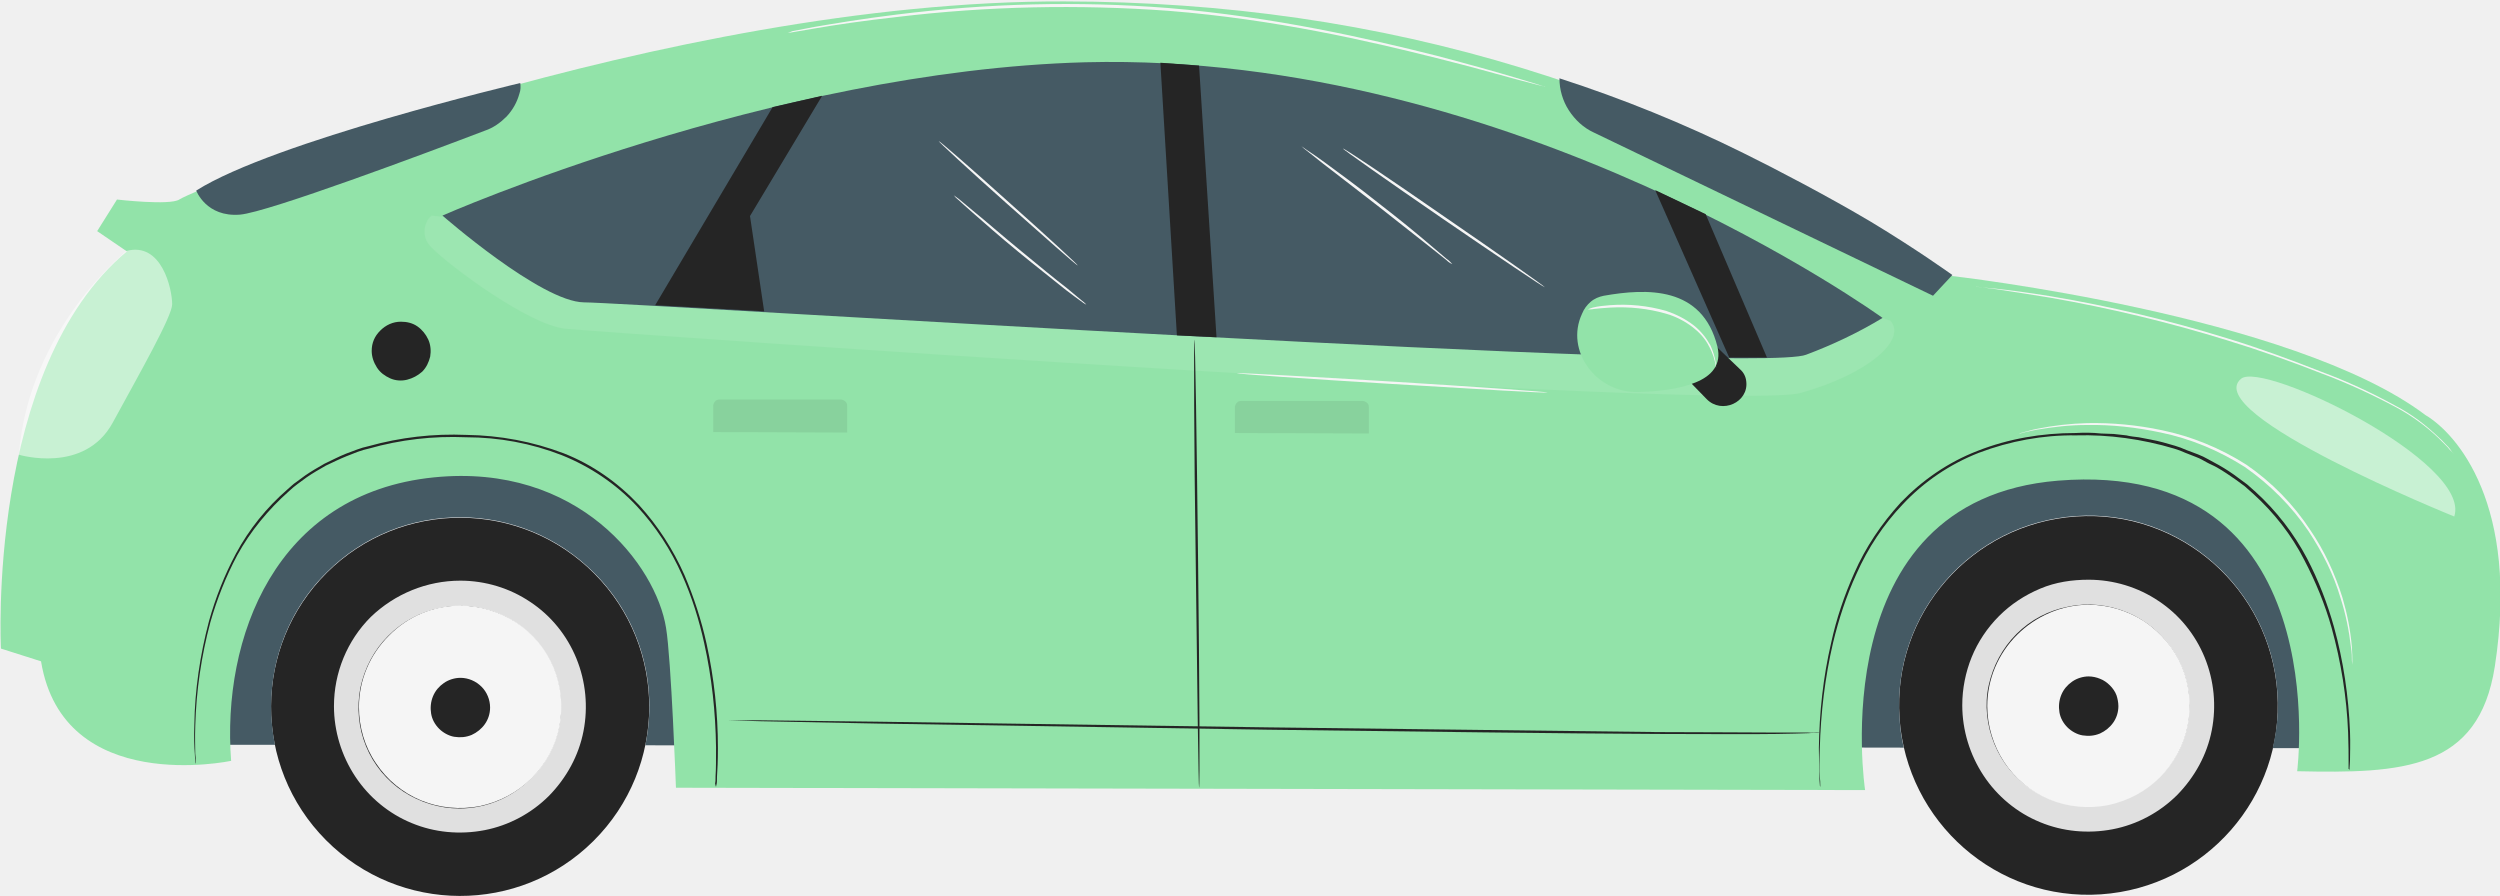
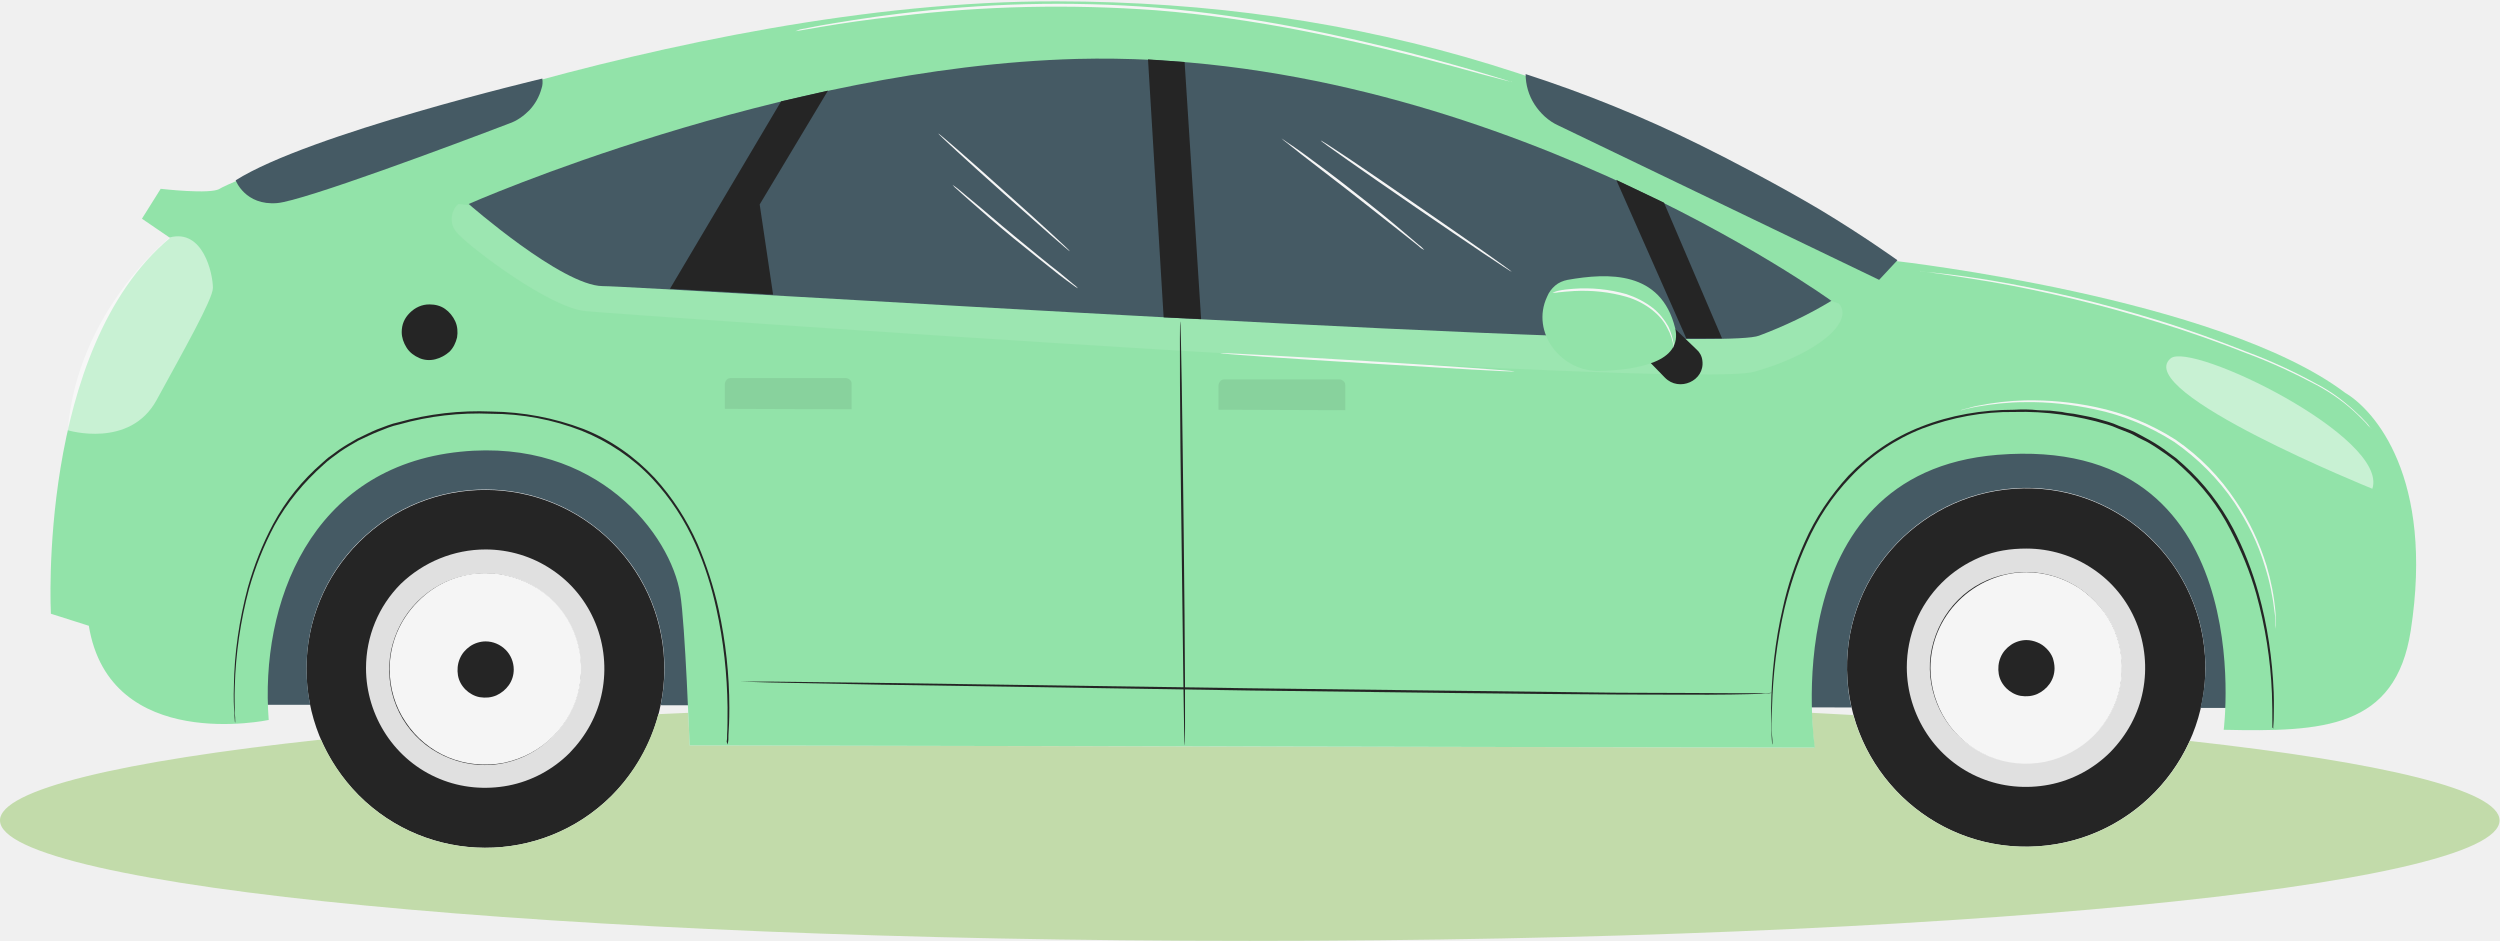
- <svg xmlns="http://www.w3.org/2000/svg" version="1.1" id="Capa_1" x="0px" y="0px" viewBox="0 0 530 189.9" style="enable-background:new 0 0 530 189.9;" xml:space="preserve">
+ <svg xmlns="http://www.w3.org/2000/svg" version="1.1" id="Capa_1" x="0px" y="0px" viewBox="0 0 560.1 210.7" style="enable-background:new 0 0 560.1 210.7;" xml:space="preserve">
  <style type="text/css">
	.st0{fill:#252525;}
	.st1{fill:#E0E0E0;}
	.st2{fill:#F5F5F5;}
- 	.st3{fill:#455A64;}
- 	.st4{fill:#92E3A9;}
- 	.st5{opacity:0.3;}
- 	.st6{opacity:0.3;fill:#FFFFFF;enable-background:new    ;}
- 	.st7{opacity:0.7;}
- 	.st8{opacity:0.7;fill:#FFFFFF;enable-background:new    ;}
- 	.st9{opacity:0.3;fill:#252525;enable-background:new    ;}
+ 	.st3{fill:#C2DBAA;}
+ 	.st4{fill:#455A64;}
+ 	.st5{fill:#92E3A9;}
+ 	.st6{opacity:0.3;}
+ 	.st7{opacity:0.3;fill:#FFFFFF;enable-background:new    ;}
+ 	.st8{opacity:0.7;}
+ 	.st9{opacity:0.7;fill:#FFFFFF;enable-background:new    ;}
+ 	.st10{opacity:0.3;fill:#252525;enable-background:new    ;}
</style>
  <g>
-     <path class="st0" d="M402.7,152.2c-1.5-22.1,15.3-41.2,37.4-42.7c22.1-1.5,41.2,15.3,42.7,37.4c1.5,22.1-15.3,41.2-37.4,42.7   C423.3,191.1,404.2,174.3,402.7,152.2z" />
-     <path class="st1" d="M442.8,122.9c5.3,0,10.5,1.6,14.8,4.5c4.4,2.9,7.8,7.1,9.8,12c2,4.9,2.5,10.3,1.5,15.4   c-1,5.2-3.6,9.9-7.3,13.7c-3.7,3.7-8.5,6.3-13.7,7.3c-5.2,1-10.6,0.5-15.4-1.5c-4.9-2-9.1-5.5-12-9.9c-2.9-4.4-4.5-9.6-4.5-14.9   c0-3.5,0.7-7,2-10.2c1.3-3.2,3.3-6.2,5.8-8.7c2.5-2.5,5.4-4.4,8.7-5.8S439.3,122.9,442.8,122.9z M464.1,149.6   c0-4.2-1.2-8.4-3.6-11.9c-2.3-3.5-5.7-6.3-9.6-7.9c-3.9-1.6-8.2-2.1-12.4-1.2c-4.2,0.8-8,2.8-11,5.8c-3,3-5,6.8-5.9,10.9   s-0.4,8.5,1.2,12.4c1.6,3.9,4.3,7.3,7.9,9.6c3.5,2.4,7.7,3.6,11.9,3.6c5.7,0,11.1-2.2,15.1-6.2   C461.9,160.8,464.1,155.3,464.1,149.6z" />
-     <path class="st2" d="M442.8,128.2c4.2,0,8.4,1.3,11.9,3.6c3.5,2.4,6.3,5.7,7.9,9.6c1.6,3.9,2,8.2,1.2,12.4c-0.8,4.2-2.9,8-5.9,11   c-3,3-6.8,5-11,5.9c-4.2,0.8-8.5,0.4-12.4-1.2c-3.9-1.6-7.3-4.4-9.6-7.9c-2.3-3.5-3.6-7.7-3.6-11.9c0-5.7,2.3-11.1,6.3-15.1   S437.1,128.2,442.8,128.2z" />
-     <path class="st0" d="M449.1,149.7c0,1.3-0.4,2.5-1.1,3.5c-0.7,1-1.7,1.8-2.8,2.3c-1.2,0.5-2.4,0.6-3.7,0.4   c-1.2-0.2-2.4-0.9-3.2-1.7c-0.9-0.9-1.5-2-1.7-3.2c-0.2-1.2-0.1-2.5,0.4-3.7c0.5-1.2,1.3-2.1,2.3-2.8c1-0.7,2.3-1.1,3.5-1.1   c0.8,0,1.7,0.2,2.4,0.5c0.8,0.3,1.5,0.8,2.1,1.4c0.6,0.6,1.1,1.3,1.4,2.1C448.9,148,449.1,148.9,449.1,149.7z" />
+     <path class="st0" d="M413.9,152.2c-1.5-22.1,15.3-41.2,37.4-42.7s41.2,15.3,42.7,37.4s-15.3,41.2-37.4,42.7   C434.5,191.1,415.4,174.3,413.9,152.2z" />
+     <path class="st1" d="M454,122.9c5.3,0,10.5,1.6,14.8,4.5c4.4,2.9,7.8,7.1,9.8,12s2.5,10.3,1.5,15.4c-1,5.2-3.6,9.9-7.3,13.7   c-3.7,3.7-8.5,6.3-13.7,7.3s-10.6,0.5-15.4-1.5c-4.9-2-9.1-5.5-12-9.9s-4.5-9.6-4.5-14.9c0-3.5,0.7-7,2-10.2s3.3-6.2,5.8-8.7   s5.4-4.4,8.7-5.8S450.5,122.9,454,122.9z M475.3,149.6c0-4.2-1.2-8.4-3.6-11.9c-2.3-3.5-5.7-6.3-9.6-7.9c-3.9-1.6-8.2-2.1-12.4-1.2   c-4.2,0.8-8,2.8-11,5.8s-5,6.8-5.9,10.9s-0.4,8.5,1.2,12.4s4.3,7.3,7.9,9.6c3.5,2.4,7.7,3.6,11.9,3.6c5.7,0,11.1-2.2,15.1-6.2   C473.1,160.8,475.3,155.3,475.3,149.6z" />
+     <path class="st2" d="M454,128.2c4.2,0,8.4,1.3,11.9,3.6c3.5,2.4,6.3,5.7,7.9,9.6c1.6,3.9,2,8.2,1.2,12.4s-2.9,8-5.9,11   s-6.8,5-11,5.9c-4.2,0.8-8.5,0.4-12.4-1.2c-3.9-1.6-7.3-4.4-9.6-7.9c-2.3-3.5-3.6-7.7-3.6-11.9c0-5.7,2.3-11.1,6.3-15.1   S448.3,128.2,454,128.2z" />
+     <path class="st0" d="M460.3,149.7c0,1.3-0.4,2.5-1.1,3.5s-1.7,1.8-2.8,2.3c-1.2,0.5-2.4,0.6-3.7,0.4c-1.2-0.2-2.4-0.9-3.2-1.7   c-0.9-0.9-1.5-2-1.7-3.2s-0.1-2.5,0.4-3.7s1.3-2.1,2.3-2.8s2.3-1.1,3.5-1.1c0.8,0,1.7,0.2,2.4,0.5c0.8,0.3,1.5,0.8,2.1,1.4   c0.6,0.6,1.1,1.3,1.4,2.1C460.1,148,460.3,148.9,460.3,149.7z" />
  </g>
  <g>
-     <path class="st0" d="M69.1,178.1c-15.6-15.7-15.5-41.1,0.2-56.7c15.7-15.6,41.1-15.5,56.7,0.2c15.6,15.7,15.5,41.1-0.2,56.7   C110.1,193.9,84.7,193.8,69.1,178.1z" />
-     <path class="st1" d="M97.6,123.1c5.3,0,10.5,1.6,14.8,4.5c4.4,2.9,7.8,7.1,9.8,12c2,4.9,2.5,10.3,1.5,15.4c-1,5.2-3.6,9.9-7.3,13.7   c-3.7,3.7-8.5,6.3-13.7,7.3c-5.2,1-10.6,0.5-15.4-1.5c-4.9-2-9.1-5.5-12-9.9c-2.9-4.4-4.5-9.6-4.5-14.9c0-7.1,2.8-13.9,7.8-18.9   C83.7,125.9,90.5,123.1,97.6,123.1z M118.9,149.9c0-4.2-1.2-8.4-3.6-11.9c-2.3-3.5-5.7-6.3-9.6-7.9c-3.9-1.6-8.2-2.1-12.4-1.2   c-4.2,0.8-8,2.9-11,5.9c-3,3-5,6.8-5.9,11c-0.8,4.2-0.4,8.5,1.2,12.4c1.6,3.9,4.4,7.3,7.9,9.6c3.5,2.3,7.7,3.6,11.9,3.6   c5.7,0,11.1-2.3,15.1-6.3C116.6,161,118.9,155.5,118.9,149.9z" />
-     <path class="st2" d="M97.6,128.4c4.2,0,8.4,1.3,11.9,3.6s6.3,5.7,7.9,9.6c1.6,3.9,2,8.2,1.2,12.4c-0.8,4.2-2.9,8-5.9,11   c-3,3-6.8,5-11,5.9c-4.2,0.8-8.5,0.4-12.4-1.2c-3.9-1.6-7.3-4.4-9.6-7.9c-2.4-3.5-3.6-7.7-3.6-11.9c0-5.7,2.3-11.1,6.3-15.1   C86.5,130.6,91.9,128.4,97.6,128.4z" />
-     <path class="st0" d="M103.9,150c0,1.3-0.4,2.5-1.1,3.5c-0.7,1-1.7,1.8-2.8,2.3c-1.2,0.5-2.4,0.6-3.7,0.4c-1.2-0.2-2.4-0.9-3.2-1.7   c-0.9-0.9-1.5-2-1.7-3.2c-0.2-1.2-0.1-2.5,0.4-3.7c0.5-1.2,1.3-2.1,2.3-2.8c1-0.7,2.3-1.1,3.5-1.1c1.7,0,3.3,0.7,4.5,1.9   C103.2,146.7,103.9,148.3,103.9,150z" />
+     <path class="st0" d="M80.3,178.1c-15.6-15.7-15.5-41.1,0.2-56.7s41.1-15.5,56.7,0.2s15.5,41.1-0.2,56.7S95.9,193.8,80.3,178.1z" />
+     <path class="st1" d="M108.8,123.1c5.3,0,10.5,1.6,14.8,4.5c4.4,2.9,7.8,7.1,9.8,12c2,4.9,2.5,10.3,1.5,15.4   c-1,5.2-3.6,9.9-7.3,13.7c-3.7,3.7-8.5,6.3-13.7,7.3s-10.6,0.5-15.4-1.5c-4.9-2-9.1-5.5-12-9.9S82,155,82,149.7   c0-7.1,2.8-13.9,7.8-18.9C94.9,125.9,101.7,123.1,108.8,123.1z M130.1,149.9c0-4.2-1.2-8.4-3.6-11.9c-2.3-3.5-5.7-6.3-9.6-7.9   c-3.9-1.6-8.2-2.1-12.4-1.2c-4.2,0.8-8,2.9-11,5.9s-5,6.8-5.9,11c-0.8,4.2-0.4,8.5,1.2,12.4s4.4,7.3,7.9,9.6s7.7,3.6,11.9,3.6   c5.7,0,11.1-2.3,15.1-6.3C127.8,161,130.1,155.5,130.1,149.9z" />
+     <path class="st2" d="M108.8,128.4c4.2,0,8.4,1.3,11.9,3.6s6.3,5.7,7.9,9.6c1.6,3.9,2,8.2,1.2,12.4s-2.9,8-5.9,11s-6.8,5-11,5.9   c-4.2,0.8-8.5,0.4-12.4-1.2c-3.9-1.6-7.3-4.4-9.6-7.9c-2.4-3.5-3.6-7.7-3.6-11.9c0-5.7,2.3-11.1,6.3-15.1   C97.7,130.6,103.1,128.4,108.8,128.4z" />
+     <path class="st0" d="M115.1,150c0,1.3-0.4,2.5-1.1,3.5s-1.7,1.8-2.8,2.3c-1.2,0.5-2.4,0.6-3.7,0.4c-1.2-0.2-2.4-0.9-3.2-1.7   c-0.9-0.9-1.5-2-1.7-3.2s-0.1-2.5,0.4-3.7s1.3-2.1,2.3-2.8s2.3-1.1,3.5-1.1c1.7,0,3.3,0.7,4.5,1.9   C114.4,146.7,115.1,148.3,115.1,150z" />
  </g>
+   <path class="st3" d="M490.6,166c-5.9,13.1-18.7,22.6-34,23.6c-19.4,1.3-36.4-11.4-41.4-29.4c-3.1-0.2-6.2-0.3-9.3-0.5  c0.2,4.8,0.6,7.8,0.6,7.8L154.5,167c0,0-0.1-3-0.3-7.3c-2.2,0.1-4.5,0.2-6.7,0.3c-1.8,6.7-5.3,13-10.5,18.3  c-15.7,15.6-41.1,15.5-56.7-0.2c-3.6-3.7-6.4-7.9-8.4-12.4C27.3,170.5,0,176.9,0,183.8c0,14.9,125.4,27,280,27s280-12.1,280-27  C560,177,533.8,170.8,490.6,166z" />
  <g>
-     <path class="st3" d="M48.1,91.4l-0.1,66.5l10.3,0c-2.6-12.8,1-26.7,11-36.6c15.7-15.6,41.1-15.5,56.7,0.2   c9.9,9.9,13.5,23.8,10.8,36.5l266.8,0.5c-0.5-2.1-0.8-4.2-0.9-6.4c-1.5-22.1,15.3-41.2,37.4-42.7c22.1-1.5,41.2,15.3,42.7,37.4   c0.3,4.1-0.1,8-1,11.8l15.7,0l0.1-66.5L48.1,91.4z" />
-     <path class="st4" d="M24.8,42.3c0,0,11.2,1.3,13.2,0c4.5-2.9,103.1-42.2,187.6-42c67.8,0.1,128.8,18.3,188.1,58.2   c0,0,72.3,8.2,100.5,29.5c6.6,3.9,20,19,14.7,53.3c-3.4,21.9-19.6,22.7-41.9,22.2c0,0,8.5-66.4-50.7-61.6   c-50.3,4.1-40.9,65.6-40.9,65.6L143.3,167c0,0-1-27.3-2.1-33.9c-2.1-13.2-18.5-35-49.2-31.9c-33.7,3.4-45,34.1-43,60.1   c0,0-35.6,7.6-40.3-21.1l-8.5-2.7c0,0-3.1-59.3,26.7-84.2l-6.3-4.3L24.8,42.3z" />
-     <path class="st3" d="M41.6,40.4c0,0,2.1,5.7,9.3,5.1c5.9-0.5,39.6-13.1,51.9-17.8c1.8-0.6,3.3-1.7,4.6-3c1.3-1.4,2.2-3,2.7-4.8   c0.3-0.8,0.3-1.6,0.2-2.3C110.3,17.6,58,30,41.6,40.4z" />
-     <path class="st3" d="M330.6,16.6c0,2.4,0.7,4.8,2,6.8c1.3,2,3.1,3.7,5.3,4.7l71.9,34.6l4.1-4.4c0,0-7.5-5.4-17.3-11.3   c-9.1-5.4-20.2-11.2-26.9-14.5C357,26.2,343.9,20.9,330.6,16.6z" />
-     <g class="st5">
-       <path class="st6" d="M91.5,45.7c-0.5,0.4-0.9,0.9-1.1,1.5c-0.3,0.6-0.4,1.2-0.4,1.9c0,0.6,0.1,1.3,0.4,1.9    c0.3,0.6,0.7,1.1,1.1,1.5c3.6,3.7,20.5,16.4,28.4,17.2c7.9,0.8,247.7,17.6,261.9,13.6c14.2-4,22.5-11.2,19-15.3l-6.4-2.2    l-113.1,1.9L91.5,45.7z" />
+     <path class="st4" d="M59.3,91.4l-0.1,66.5h10.3c-2.6-12.8,1-26.7,11-36.6c15.7-15.6,41.1-15.5,56.7,0.2   c9.9,9.9,13.5,23.8,10.8,36.5l266.8,0.5c-0.5-2.1-0.8-4.2-0.9-6.4c-1.5-22.1,15.3-41.2,37.4-42.7s41.2,15.3,42.7,37.4   c0.3,4.1-0.1,8-1,11.8h15.7l0.1-66.5L59.3,91.4z" />
+     <path class="st5" d="M36,42.3c0,0,11.2,1.3,13.2,0c4.5-2.9,103.1-42.2,187.6-42c67.8,0.1,128.8,18.3,188.1,58.2   c0,0,72.3,8.2,100.5,29.5c6.6,3.9,20,19,14.7,53.3c-3.4,21.9-19.6,22.7-41.9,22.2c0,0,8.5-66.4-50.7-61.6   c-50.3,4.1-40.9,65.6-40.9,65.6L154.5,167c0,0-1-27.3-2.1-33.9c-2.1-13.2-18.5-35-49.2-31.9c-33.7,3.4-45,34.1-43,60.1   c0,0-35.6,7.6-40.3-21.1l-8.5-2.7c0,0-3.1-59.3,26.7-84.2L31.8,49L36,42.3z" />
+     <path class="st4" d="M52.8,40.4c0,0,2.1,5.7,9.3,5.1C68,45,101.7,32.4,114,27.7c1.8-0.6,3.3-1.7,4.6-3c1.3-1.4,2.2-3,2.7-4.8   c0.3-0.8,0.3-1.6,0.2-2.3C121.5,17.6,69.2,30,52.8,40.4z" />
+     <path class="st4" d="M341.8,16.6c0,2.4,0.7,4.8,2,6.8s3.1,3.7,5.3,4.7L421,62.7l4.1-4.4c0,0-7.5-5.4-17.3-11.3   c-9.1-5.4-20.2-11.2-26.9-14.5C368.2,26.2,355.1,20.9,341.8,16.6z" />
+     <g class="st6">
+       <path class="st7" d="M102.7,45.7c-0.5,0.4-0.9,0.9-1.1,1.5c-0.3,0.6-0.4,1.2-0.4,1.9c0,0.6,0.1,1.3,0.4,1.9    c0.3,0.6,0.7,1.1,1.1,1.5c3.6,3.7,20.5,16.4,28.4,17.2S378.8,87.3,393,83.3s22.5-11.2,19-15.3l-6.4-2.2l-113.1,1.9L102.7,45.7z" />
    </g>
-     <g class="st7">
-       <path class="st8" d="M4,96.4c0,0,13.9,4.2,19.9-6.8c6-11,12.6-22.6,12.6-25.1c0-3.2-2.2-13.3-9.7-11.3C26.9,53.2,6.1,69.6,4,96.4z    " />
+     <g class="st8">
+       <path class="st9" d="M15.2,96.4c0,0,13.9,4.2,19.9-6.8S47.7,67,47.7,64.5c0-3.2-2.2-13.3-9.7-11.3C38.1,53.2,17.3,69.6,15.2,96.4z    " />
    </g>
-     <g class="st7">
-       <path class="st8" d="M520.3,109.5c0,0-54-21.8-45.2-29.2C479.7,76.4,524.1,98,520.3,109.5z" />
+     <g class="st8">
+       <path class="st9" d="M531.5,109.5c0,0-54-21.8-45.2-29.2C490.9,76.4,535.3,98,531.5,109.5z" />
    </g>
-     <path class="st0" d="M498.1,163.3c0,0,0-0.2,0-0.5c0-0.4,0.1-0.9,0.1-1.6c0-1.4,0.1-3.5,0-6.1c-0.3-7.5-1.4-15-3.4-22.2   c-1.4-5-3.3-9.9-5.7-14.5c-2.8-5.3-6.5-10.1-10.9-14.1l-1.8-1.6l-1.9-1.4c-1.3-1-2.7-1.9-4.1-2.7c-0.7-0.4-1.5-0.8-2.2-1.2   c-0.7-0.4-1.5-0.8-2.3-1.1l-2.4-0.9l-1.2-0.5l-1.2-0.4c-1.7-0.5-3.4-1-5.1-1.3l-2.6-0.5c-0.9-0.1-1.8-0.2-2.6-0.4   c-0.9-0.1-1.8-0.2-2.7-0.3l-2.7-0.1c-1.8-0.2-3.6-0.2-5.4-0.1c-7.1,0-14.2,1.2-20.8,3.8c-6.2,2.4-11.7,6.2-16.3,11   c-4,4.4-7.4,9.4-9.8,14.9c-2.1,4.7-3.8,9.7-4.9,14.8c-1.7,7.3-2.5,14.8-2.6,22.3c0,2.7,0.1,4.7,0.1,6.1c0,0.7,0.1,1.2,0.1,1.6   c0,0.4,0.1,0.5,0.1,0.5s0-0.2,0-0.5s0-0.9-0.1-1.6c-0.1-1.4-0.1-3.5,0-6.1c0.2-7.5,1.1-15,2.8-22.3c1.2-5,2.8-9.9,5-14.7   c2.4-5.4,5.7-10.4,9.8-14.7c4.5-4.8,10-8.5,16.1-10.9c6.6-2.5,13.6-3.8,20.6-3.7c7-0.2,14.1,0.8,20.8,2.8l1.2,0.4l1.2,0.5l2.3,0.9   c0.8,0.3,1.5,0.7,2.2,1.1c0.7,0.4,1.5,0.7,2.2,1.1c1.4,0.8,2.7,1.7,4,2.6l1.9,1.4l1.8,1.6c4.4,4,8.1,8.7,10.8,14   c2.4,4.6,4.4,9.4,5.8,14.4c2,7.2,3.2,14.7,3.5,22.2c0.1,2.7,0.1,4.7,0.1,6.1l0,1.6C498.1,163.1,498.1,163.3,498.1,163.3z" />
-     <path class="st0" d="M151.8,166.8c0,0,0-0.2,0.1-0.5s0.1-0.9,0.1-1.6c0.1-1.4,0.2-3.4,0.2-6.1c0-7.4-0.8-14.8-2.4-22.1   c-1.1-5-2.7-9.9-4.7-14.6c-2.4-5.4-5.6-10.4-9.6-14.8c-4.5-4.8-9.9-8.6-16-11c-6.6-2.5-13.5-3.8-20.6-3.9c-7-0.3-14,0.5-20.8,2.4   c-0.4,0.1-0.8,0.2-1.2,0.3l-1.2,0.4l-2.4,0.9c-1.5,0.6-3,1.4-4.5,2.1c-1.4,0.8-2.8,1.6-4.1,2.5l-1.9,1.4c-0.3,0.2-0.7,0.5-0.9,0.7   l-0.9,0.8c-4.5,3.9-8.2,8.5-11,13.7c-2.4,4.5-4.3,9.3-5.7,14.3c-1.9,7.2-3,14.6-3.1,22c-0.1,2.6,0,4.7,0.1,6.1   c0,0.7,0.1,1.2,0.1,1.6c0,0.4,0.1,0.5,0.1,0.5c0-0.2,0-0.4,0-0.5c0-0.4,0-0.9-0.1-1.6c0-1.4-0.1-3.4,0-6c0.2-7.4,1.3-14.8,3.2-21.9   c1.4-4.9,3.3-9.7,5.7-14.2c2.8-5.1,6.6-9.7,11-13.6l0.9-0.8c0.3-0.2,0.6-0.5,0.9-0.7l1.9-1.4c1.3-0.9,2.7-1.7,4.1-2.5   c1.5-0.7,2.9-1.4,4.4-2l2.3-0.9l1.2-0.4c0.4-0.1,0.8-0.2,1.2-0.3c6.7-1.9,13.6-2.7,20.6-2.4c7,0,13.9,1.3,20.3,3.8   c6,2.4,11.5,6.1,15.9,10.8c4,4.3,7.2,9.2,9.6,14.6c2.1,4.7,3.6,9.5,4.7,14.5c1.6,7.2,2.4,14.6,2.5,22c0,2.6,0,4.7-0.1,6.1   c0,0.7,0,1.2-0.1,1.6C151.7,166.7,151.8,166.8,151.8,166.8z" />
-     <path class="st3" d="M93.8,45.7c0,0,20.9,18.3,30,18.4c9.1,0,248.5,15.4,259.1,11.1c5.6-2.1,11.1-4.7,16.2-7.8   c0,0-77.9-56.5-169-54.2C163.4,15,93.8,45.7,93.8,45.7z" />
-     <path class="st0" d="M350.9,40.3l15.7,35.5l8,0l-13-30.4L350.9,40.3z" />
-     <g class="st5">
-       <path class="st9" d="M151.2,91.6l28.4,0.1l0-5.7c0-0.3-0.1-0.7-0.4-0.9c-0.2-0.2-0.6-0.4-0.9-0.4l-25.8,0c-0.3,0-0.7,0.1-0.9,0.4    c-0.2,0.2-0.4,0.6-0.4,0.9L151.2,91.6L151.2,91.6z" />
+     <path class="st0" d="M509.3,163.3c0,0,0-0.2,0-0.5c0-0.4,0.1-0.9,0.1-1.6c0-1.4,0.1-3.5,0-6.1c-0.3-7.5-1.4-15-3.4-22.2   c-1.4-5-3.3-9.9-5.7-14.5c-2.8-5.3-6.5-10.1-10.9-14.1l-1.8-1.6l-1.9-1.4c-1.3-1-2.7-1.9-4.1-2.7c-0.7-0.4-1.5-0.8-2.2-1.2   c-0.7-0.4-1.5-0.8-2.3-1.1l-2.4-0.9l-1.2-0.5l-1.2-0.4c-1.7-0.5-3.4-1-5.1-1.3l-2.6-0.5c-0.9-0.1-1.8-0.2-2.6-0.4   c-0.9-0.1-1.8-0.2-2.7-0.3l-2.7-0.1c-1.8-0.2-3.6-0.2-5.4-0.1c-7.1,0-14.2,1.2-20.8,3.8c-6.2,2.4-11.7,6.2-16.3,11   c-4,4.4-7.4,9.4-9.8,14.9c-2.1,4.7-3.8,9.7-4.9,14.8c-1.7,7.3-2.5,14.8-2.6,22.3c0,2.7,0.1,4.7,0.1,6.1c0,0.7,0.1,1.2,0.1,1.6   c0,0.4,0.1,0.5,0.1,0.5s0-0.2,0-0.5s0-0.9-0.1-1.6c-0.1-1.4-0.1-3.5,0-6.1c0.2-7.5,1.1-15,2.8-22.3c1.2-5,2.8-9.9,5-14.7   c2.4-5.4,5.7-10.4,9.8-14.7c4.5-4.8,10-8.5,16.1-10.9c6.6-2.5,13.6-3.8,20.6-3.7c7-0.2,14.1,0.8,20.8,2.8l1.2,0.4l1.2,0.5l2.3,0.9   c0.8,0.3,1.5,0.7,2.2,1.1s1.5,0.7,2.2,1.1c1.4,0.8,2.7,1.7,4,2.6l1.9,1.4l1.8,1.6c4.4,4,8.1,8.7,10.8,14c2.4,4.6,4.4,9.4,5.8,14.4   c2,7.2,3.2,14.7,3.5,22.2c0.1,2.7,0.1,4.7,0.1,6.1v1.6C509.3,163.1,509.3,163.3,509.3,163.3z" />
+     <path class="st0" d="M163,166.8c0,0,0-0.2,0.1-0.5s0.1-0.9,0.1-1.6c0.1-1.4,0.2-3.4,0.2-6.1c0-7.4-0.8-14.8-2.4-22.1   c-1.1-5-2.7-9.9-4.7-14.6c-2.4-5.4-5.6-10.4-9.6-14.8c-4.5-4.8-9.9-8.6-16-11c-6.6-2.5-13.5-3.8-20.6-3.9c-7-0.3-14,0.5-20.8,2.4   c-0.4,0.1-0.8,0.2-1.2,0.3l-1.2,0.4l-2.4,0.9c-1.5,0.6-3,1.4-4.5,2.1c-1.4,0.8-2.8,1.6-4.1,2.5l-1.9,1.4c-0.3,0.2-0.7,0.5-0.9,0.7   l-0.9,0.8c-4.5,3.9-8.2,8.5-11,13.7c-2.4,4.5-4.3,9.3-5.7,14.3c-1.9,7.2-3,14.6-3.1,22c-0.1,2.6,0,4.7,0.1,6.1   c0,0.7,0.1,1.2,0.1,1.6c0,0.4,0.1,0.5,0.1,0.5c0-0.2,0-0.4,0-0.5c0-0.4,0-0.9-0.1-1.6c0-1.4-0.1-3.4,0-6c0.2-7.4,1.3-14.8,3.2-21.9   c1.4-4.9,3.3-9.7,5.7-14.2c2.8-5.1,6.6-9.7,11-13.6l0.9-0.8c0.3-0.2,0.6-0.5,0.9-0.7l1.9-1.4c1.3-0.9,2.7-1.7,4.1-2.5   c1.5-0.7,2.9-1.4,4.4-2l2.3-0.9l1.2-0.4c0.4-0.1,0.8-0.2,1.2-0.3c6.7-1.9,13.6-2.7,20.6-2.4c7,0,13.9,1.3,20.3,3.8   c6,2.4,11.5,6.1,15.9,10.8c4,4.3,7.2,9.2,9.6,14.6c2.1,4.7,3.6,9.5,4.7,14.5c1.6,7.2,2.4,14.6,2.5,22c0,2.6,0,4.7-0.1,6.1   c0,0.7,0,1.2-0.1,1.6C162.9,166.7,163,166.8,163,166.8z" />
+     <path class="st4" d="M105,45.7c0,0,20.9,18.3,30,18.4c9.1,0,248.5,15.4,259.1,11.1c5.6-2.1,11.1-4.7,16.2-7.8   c0,0-77.9-56.5-169-54.2C174.6,15,105,45.7,105,45.7z" />
+     <path class="st0" d="M362.1,40.3l15.7,35.5h8l-13-30.4L362.1,40.3z" />
+     <g class="st6">
+       <path class="st10" d="M162.4,91.6l28.4,0.1V86c0-0.3-0.1-0.7-0.4-0.9c-0.2-0.2-0.6-0.4-0.9-0.4h-25.8c-0.3,0-0.7,0.1-0.9,0.4    c-0.2,0.2-0.4,0.6-0.4,0.9L162.4,91.6L162.4,91.6z" />
    </g>
-     <g class="st5">
-       <path class="st9" d="M261.8,91.8l28.4,0.1l0-5.6c0-0.3-0.1-0.7-0.4-0.9c-0.2-0.2-0.6-0.4-0.9-0.4l-25.8,0c-0.3,0-0.7,0.1-0.9,0.4    c-0.2,0.2-0.4,0.6-0.4,0.9L261.8,91.8L261.8,91.8z" />
+     <g class="st6">
+       <path class="st10" d="M273,91.8l28.4,0.1v-5.6c0-0.3-0.1-0.7-0.4-0.9c-0.2-0.2-0.6-0.4-0.9-0.4h-25.8c-0.3,0-0.7,0.1-0.9,0.4    c-0.2,0.2-0.4,0.6-0.4,0.9L273,91.8L273,91.8z" />
    </g>
-     <path class="st0" d="M163.8,22.7l-24.9,42l23.1,1.3L159,45.8l15.3-25.5L163.8,22.7z" />
-     <path class="st0" d="M254.2,13.9l3.7,57.6l-8.4-0.4L246,13.3L254.2,13.9z" />
-     <path class="st0" d="M361.8,84.6l-3.6-3.7l5.8-7.3l4.9,4.7c0.7,0.6,1.2,1.5,1.3,2.5C370.8,85.3,365,87.9,361.8,84.6z" />
-     <path class="st4" d="M347.3,83.1c-8.8,0.3-15.6-8.7-11.9-16.6c0.4-1,1-1.8,1.8-2.5c0.8-0.7,1.8-1.1,2.8-1.3   c9.1-1.6,20.9-2.1,24.1,10.8c0.9,3.8-1.2,6.2-4.7,7.6C356,82.5,351.5,83,347.3,83.1z" />
-     <path class="st0" d="M78.8,74.4c0,1.2,0.4,2.4,1.1,3.5s1.7,1.8,2.8,2.3c1.1,0.5,2.4,0.6,3.6,0.3c1.2-0.3,2.3-0.9,3.2-1.7   c0.9-0.9,1.4-2,1.7-3.2c0.2-1.2,0.1-2.5-0.4-3.6c-0.5-1.1-1.3-2.1-2.3-2.8c-1-0.7-2.2-1-3.5-1c-1.7,0-3.2,0.7-4.4,1.9   S78.8,72.7,78.8,74.4z" />
-     <path class="st0" d="M152,152.7l0.6,0l1.8,0l6.8,0.2l25,0.5l82.6,1.3c32.3,0.4,61.5,0.8,82.7,0.9c10.6,0,19.1,0.1,25.1,0   c5.9-0.1,9.2-0.2,9.1-0.4c-0.8,0.1-1.6,0.2-2.4,0.1c-1.6,0-3.9,0-6.8,0c-5.9,0-14.5-0.1-25.1-0.1l-82.6-1l-82.6-1.2l-25.1-0.3   l-6.8,0l-1.8,0L152,152.7z" />
-     <path class="st0" d="M254.2,167c0.2,0,0.1-21.3-0.2-47.5c-0.3-26.2-0.6-47.5-0.8-47.5c-0.1,0-0.1,21.3,0.3,47.5   C253.8,145.7,254.1,167,254.2,167z" />
-     <path class="st2" d="M199,29.9c-0.1,0.1,6.4,6.1,14.6,13.4s14.8,13.1,14.9,13c0.1-0.1-6.4-6.1-14.6-13.4   C205.8,35.6,199.1,29.8,199,29.9z" />
-     <path class="st2" d="M202.2,41.4c0.3,0.4,0.6,0.7,1,1c0.7,0.6,1.6,1.5,2.9,2.6c2.5,2.2,5.9,5.2,9.8,8.4c3.9,3.2,7.5,6,10.1,8.1   c1.3,1,2.4,1.8,3.1,2.3c0.4,0.3,0.8,0.6,1.2,0.8c-0.3-0.4-0.7-0.7-1.1-1l-3-2.5c-2.6-2-6.1-4.9-10-8.1c-3.9-3.2-7.3-6.2-9.9-8.3   l-3-2.5C203,42,202.6,41.7,202.2,41.4z" />
-     <path class="st2" d="M284.7,31.5c-0.1,0.1,9.4,6.8,21.2,14.9c11.8,8.1,21.5,14.6,21.6,14.5c0.1-0.1-9.4-6.8-21.2-14.9   C294.5,37.8,284.8,31.3,284.7,31.5z" />
-     <path class="st2" d="M275.9,31c0.4,0.4,0.8,0.7,1.2,1l3.4,2.7l11.4,8.8l11.3,8.9l3.4,2.7c0.4,0.4,0.8,0.7,1.3,0.9   c-0.4-0.4-0.7-0.8-1.2-1.1c-0.8-0.7-1.9-1.6-3.3-2.8c-2.8-2.4-6.7-5.6-11.1-9c-4.4-3.5-8.5-6.5-11.5-8.7c-1.5-1.1-2.7-1.9-3.6-2.5   C276.8,31.6,276.3,31.3,275.9,31z" />
-     <path class="st2" d="M418.9,60.7c0.1,0,0.2,0.1,0.3,0.1l0.8,0.1l3.1,0.4c2.7,0.4,6.7,1,11.5,1.8c12.6,2.2,25.1,5.2,37.4,9   c7.2,2.2,13.9,4.6,20,7c5.4,2,10.6,4.4,15.7,7.1c3.4,1.8,6.6,4.1,9.4,6.8c0.5,0.5,0.9,0.9,1.3,1.3c0.4,0.4,0.7,0.7,0.9,1l0.6,0.6   c0.1,0.1,0.1,0.1,0.2,0.2c0,0,0-0.1-0.2-0.2l-0.5-0.7c-0.2-0.3-0.5-0.6-0.9-1c-0.4-0.4-0.8-0.9-1.3-1.3c-2.8-2.7-5.9-5.1-9.4-6.9   c-5.1-2.8-10.3-5.2-15.7-7.2c-6.1-2.4-12.8-4.9-20-7.1c-12.3-3.8-24.8-6.8-37.4-8.9c-4.9-0.8-8.8-1.3-11.6-1.6l-3.2-0.3l-0.8-0.1   C419.1,60.7,419,60.7,418.9,60.7z" />
-     <path class="st2" d="M166.6,7l0.4,0l1.2-0.2l4.7-0.8c4.1-0.7,10-1.6,17.3-2.4c19.1-2.3,38.4-2.7,57.6-1.3   c22.5,1.8,42.4,6.4,56.7,10c7.2,1.8,12.9,3.4,16.9,4.5L326,18l1.2,0.3c0.1,0,0.3,0.1,0.4,0.1c-0.1-0.1-0.3-0.1-0.4-0.1l-1.2-0.4   l-4.6-1.4c-4-1.2-9.7-2.8-16.9-4.7c-14.3-3.6-34.3-8.2-56.8-10.1c-19.2-1.5-38.5-1-57.7,1.4c-7.3,0.9-13.2,1.9-17.3,2.6   c-2,0.4-3.6,0.7-4.7,0.9L167,7C166.8,7,166.7,7,166.6,7z" />
-     <path class="st2" d="M336.6,65.6c0.4,0,0.9,0,1.3-0.1c0.8-0.1,2-0.2,3.6-0.3c3.9-0.2,7.9,0.2,11.7,1.3c2.1,0.6,4,1.6,5.7,2.9   c1.4,1.1,2.6,2.4,3.4,4c0.8,1.4,1.3,3,1.5,4.6c0,0,0-0.1,0-0.3c0-0.3,0-0.7-0.1-1c-0.2-1.2-0.6-2.4-1.1-3.5c-0.9-1.6-2-3-3.5-4.2   c-1.8-1.4-3.8-2.4-5.9-3.1c-3.9-1.1-7.9-1.5-11.9-1.2c-1.2,0.1-2.4,0.2-3.6,0.5C337.4,65.3,337,65.4,336.6,65.6z" />
-     <path class="st2" d="M262.2,79.1c0,0.2,14.7,1.2,32.9,2.3c18.2,1.1,33,2,33,1.8c0-0.1-14.7-1.2-32.9-2.3   C277,79.8,262.2,79,262.2,79.1z" />
-     <path class="st2" d="M428,91.9c0.1,0,0.2,0,0.3,0l0.7-0.2c0.6-0.1,1.6-0.4,2.8-0.6c3.5-0.6,7-1,10.6-1c5.3-0.1,10.5,0.5,15.7,1.6   c6.3,1.3,12.3,3.8,17.8,7.3c5.3,3.7,9.9,8.3,13.5,13.6c2.9,4.4,5.3,9.1,6.8,14.2c1.1,3.4,1.8,6.9,2.2,10.4c0.2,1.2,0.2,2.2,0.2,2.9   l0.1,0.8c0,0.1,0,0.2,0,0.3c0-0.1,0-0.2,0-0.3l0-0.8c0-0.7,0-1.7-0.1-2.9c-0.3-3.6-1-7.1-2-10.5c-1.6-5.1-3.8-9.9-6.8-14.3   c-3.6-5.5-8.2-10.2-13.6-13.9c-5.5-3.5-11.6-6-17.9-7.3c-5.2-1.1-10.5-1.6-15.8-1.5c-3.6,0.1-7.1,0.5-10.6,1.2   c-1.2,0.2-2.2,0.6-2.8,0.7l-0.7,0.2L428,91.9z" />
+     <path class="st0" d="M175,22.7l-24.9,42l23.1,1.3l-3-20.2l15.3-25.5L175,22.7z" />
+     <path class="st0" d="M265.4,13.9l3.7,57.6l-8.4-0.4l-3.5-57.8L265.4,13.9z" />
+     <path class="st0" d="M373,84.6l-3.6-3.7l5.8-7.3l4.9,4.7c0.7,0.6,1.2,1.5,1.3,2.5C382,85.3,376.2,87.9,373,84.6z" />
+     <path class="st5" d="M358.5,83.1c-8.8,0.3-15.6-8.7-11.9-16.6c0.4-1,1-1.8,1.8-2.5c0.8-0.7,1.8-1.1,2.8-1.3   c9.1-1.6,20.9-2.1,24.1,10.8c0.9,3.8-1.2,6.2-4.7,7.6C367.2,82.5,362.7,83,358.5,83.1z" />
+     <path class="st0" d="M90,74.4c0,1.2,0.4,2.4,1.1,3.5s1.7,1.8,2.8,2.3c1.1,0.5,2.4,0.6,3.6,0.3c1.2-0.3,2.3-0.9,3.2-1.7   c0.9-0.9,1.4-2,1.7-3.2c0.2-1.2,0.1-2.5-0.4-3.6s-1.3-2.1-2.3-2.8c-1-0.7-2.2-1-3.5-1c-1.7,0-3.2,0.7-4.4,1.9   C90.6,71.3,90,72.7,90,74.4z" />
+     <path class="st0" d="M163.2,152.7h0.6h1.8l6.8,0.2l25,0.5l82.6,1.3c32.3,0.4,61.5,0.8,82.7,0.9c10.6,0,19.1,0.1,25.1,0   c5.9-0.1,9.2-0.2,9.1-0.4c-0.8,0.1-1.6,0.2-2.4,0.1c-1.6,0-3.9,0-6.8,0c-5.9,0-14.5-0.1-25.1-0.1l-82.6-1l-82.6-1.2l-25.1-0.3h-6.8   h-1.8H163.2z" />
+     <path class="st0" d="M265.4,167c0.2,0,0.1-21.3-0.2-47.5c-0.3-26.2-0.6-47.5-0.8-47.5c-0.1,0-0.1,21.3,0.3,47.5   C265,145.7,265.3,167,265.4,167z" />
+     <path class="st2" d="M210.2,29.9c-0.1,0.1,6.4,6.1,14.6,13.4s14.8,13.1,14.9,13c0.1-0.1-6.4-6.1-14.6-13.4   C217,35.6,210.3,29.8,210.2,29.9z" />
+     <path class="st2" d="M213.4,41.4c0.3,0.4,0.6,0.7,1,1c0.7,0.6,1.6,1.5,2.9,2.6c2.5,2.2,5.9,5.2,9.8,8.4c3.9,3.2,7.5,6,10.1,8.1   c1.3,1,2.4,1.8,3.1,2.3c0.4,0.3,0.8,0.6,1.2,0.8c-0.3-0.4-0.7-0.7-1.1-1l-3-2.5c-2.6-2-6.1-4.9-10-8.1c-3.9-3.2-7.3-6.2-9.9-8.3   l-3-2.5C214.2,42,213.8,41.7,213.4,41.4z" />
+     <path class="st2" d="M295.9,31.5c-0.1,0.1,9.4,6.8,21.2,14.9c11.8,8.1,21.5,14.6,21.6,14.5s-9.4-6.8-21.2-14.9   C305.7,37.8,296,31.3,295.9,31.5z" />
+     <path class="st2" d="M287.1,31c0.4,0.4,0.8,0.7,1.2,1l3.4,2.7l11.4,8.8l11.3,8.9l3.4,2.7c0.4,0.4,0.8,0.7,1.3,0.9   c-0.4-0.4-0.7-0.8-1.2-1.1c-0.8-0.7-1.9-1.6-3.3-2.8c-2.8-2.4-6.7-5.6-11.1-9c-4.4-3.5-8.5-6.5-11.5-8.7c-1.5-1.1-2.7-1.9-3.6-2.5   C288,31.6,287.5,31.3,287.1,31z" />
+     <path class="st2" d="M430.1,60.7c0.1,0,0.2,0.1,0.3,0.1l0.8,0.1l3.1,0.4c2.7,0.4,6.7,1,11.5,1.8c12.6,2.2,25.1,5.2,37.4,9   c7.2,2.2,13.9,4.6,20,7c5.4,2,10.6,4.4,15.7,7.1c3.4,1.8,6.6,4.1,9.4,6.8c0.5,0.5,0.9,0.9,1.3,1.3c0.4,0.4,0.7,0.7,0.9,1l0.6,0.6   c0.1,0.1,0.1,0.1,0.2,0.2c0,0,0-0.1-0.2-0.2l-0.5-0.7c-0.2-0.3-0.5-0.6-0.9-1s-0.8-0.9-1.3-1.3c-2.8-2.7-5.9-5.1-9.4-6.9   c-5.1-2.8-10.3-5.2-15.7-7.2c-6.1-2.4-12.8-4.9-20-7.1c-12.3-3.8-24.8-6.8-37.4-8.9c-4.9-0.8-8.8-1.3-11.6-1.6l-3.2-0.3l-0.8-0.1   C430.3,60.7,430.2,60.7,430.1,60.7z" />
+     <path class="st2" d="M177.8,7h0.4l1.2-0.2l4.7-0.8c4.1-0.7,10-1.6,17.3-2.4c19.1-2.3,38.4-2.7,57.6-1.3c22.5,1.8,42.4,6.4,56.7,10   c7.2,1.8,12.9,3.4,16.9,4.5l4.6,1.2l1.2,0.3c0.1,0,0.3,0.1,0.4,0.1c-0.1-0.1-0.3-0.1-0.4-0.1l-1.2-0.4l-4.6-1.4   c-4-1.2-9.7-2.8-16.9-4.7c-14.3-3.6-34.3-8.2-56.8-10.1c-19.2-1.5-38.5-1-57.7,1.4C193.9,4,188,5,183.9,5.7c-2,0.4-3.6,0.7-4.7,0.9   l-1,0.4C178,7,177.9,7,177.8,7z" />
+     <path class="st2" d="M347.8,65.6c0.4,0,0.9,0,1.3-0.1c0.8-0.1,2-0.2,3.6-0.3c3.9-0.2,7.9,0.2,11.7,1.3c2.1,0.6,4,1.6,5.7,2.9   c1.4,1.1,2.6,2.4,3.4,4c0.8,1.4,1.3,3,1.5,4.6c0,0,0-0.1,0-0.3c0-0.3,0-0.7-0.1-1c-0.2-1.2-0.6-2.4-1.1-3.5c-0.9-1.6-2-3-3.5-4.2   c-1.8-1.4-3.8-2.4-5.9-3.1c-3.9-1.1-7.9-1.5-11.9-1.2c-1.2,0.1-2.4,0.2-3.6,0.5C348.6,65.3,348.2,65.4,347.8,65.6z" />
+     <path class="st2" d="M273.4,79.1c0,0.2,14.7,1.2,32.9,2.3c18.2,1.1,33,2,33,1.8c0-0.1-14.7-1.2-32.9-2.3   C288.2,79.8,273.4,79,273.4,79.1z" />
+     <path class="st2" d="M439.2,91.9c0.1,0,0.2,0,0.3,0l0.7-0.2c0.6-0.1,1.6-0.4,2.8-0.6c3.5-0.6,7-1,10.6-1c5.3-0.1,10.5,0.5,15.7,1.6   c6.3,1.3,12.3,3.8,17.8,7.3c5.3,3.7,9.9,8.3,13.5,13.6c2.9,4.4,5.3,9.1,6.8,14.2c1.1,3.4,1.8,6.9,2.2,10.4c0.2,1.2,0.2,2.2,0.2,2.9   l0.1,0.8c0,0.1,0,0.2,0,0.3c0-0.1,0-0.2,0-0.3v-0.8c0-0.7,0-1.7-0.1-2.9c-0.3-3.6-1-7.1-2-10.5c-1.6-5.1-3.8-9.9-6.8-14.3   c-3.6-5.5-8.2-10.2-13.6-13.9c-5.5-3.5-11.6-6-17.9-7.3c-5.2-1.1-10.5-1.6-15.8-1.5c-3.6,0.1-7.1,0.5-10.6,1.2   c-1.2,0.2-2.2,0.6-2.8,0.7l-0.7,0.2L439.2,91.9z" />
  </g>
</svg>
